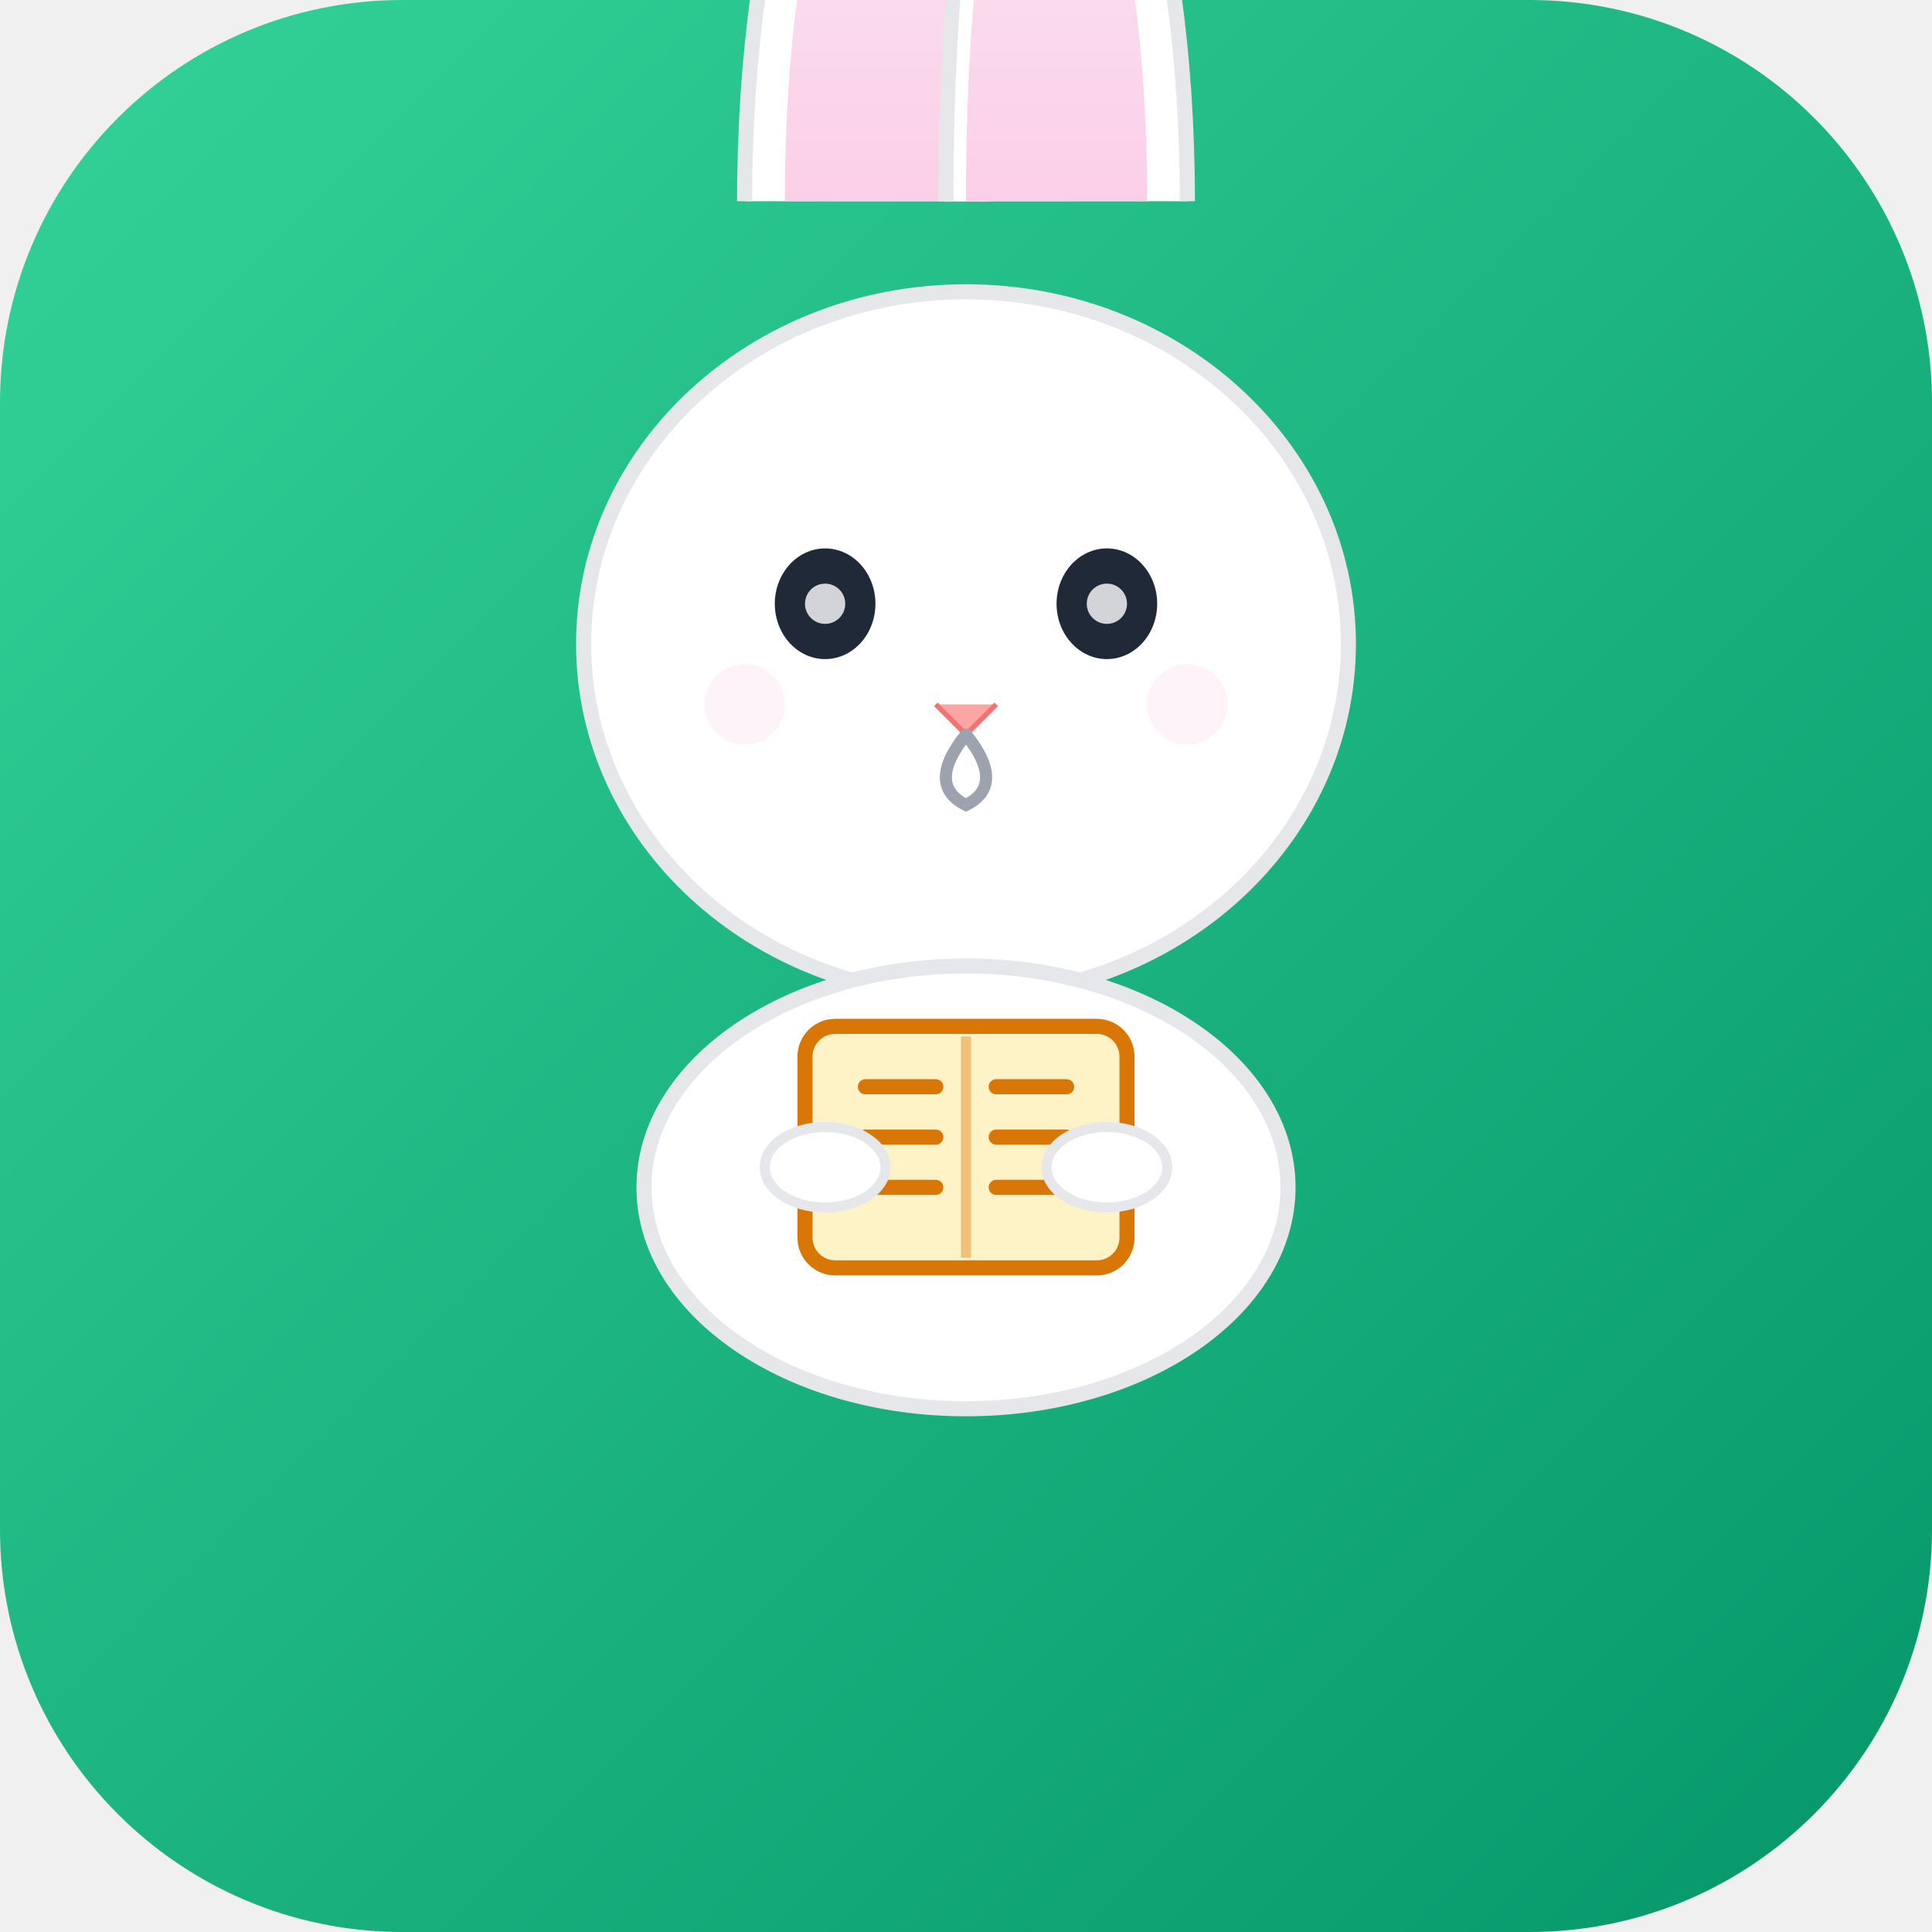
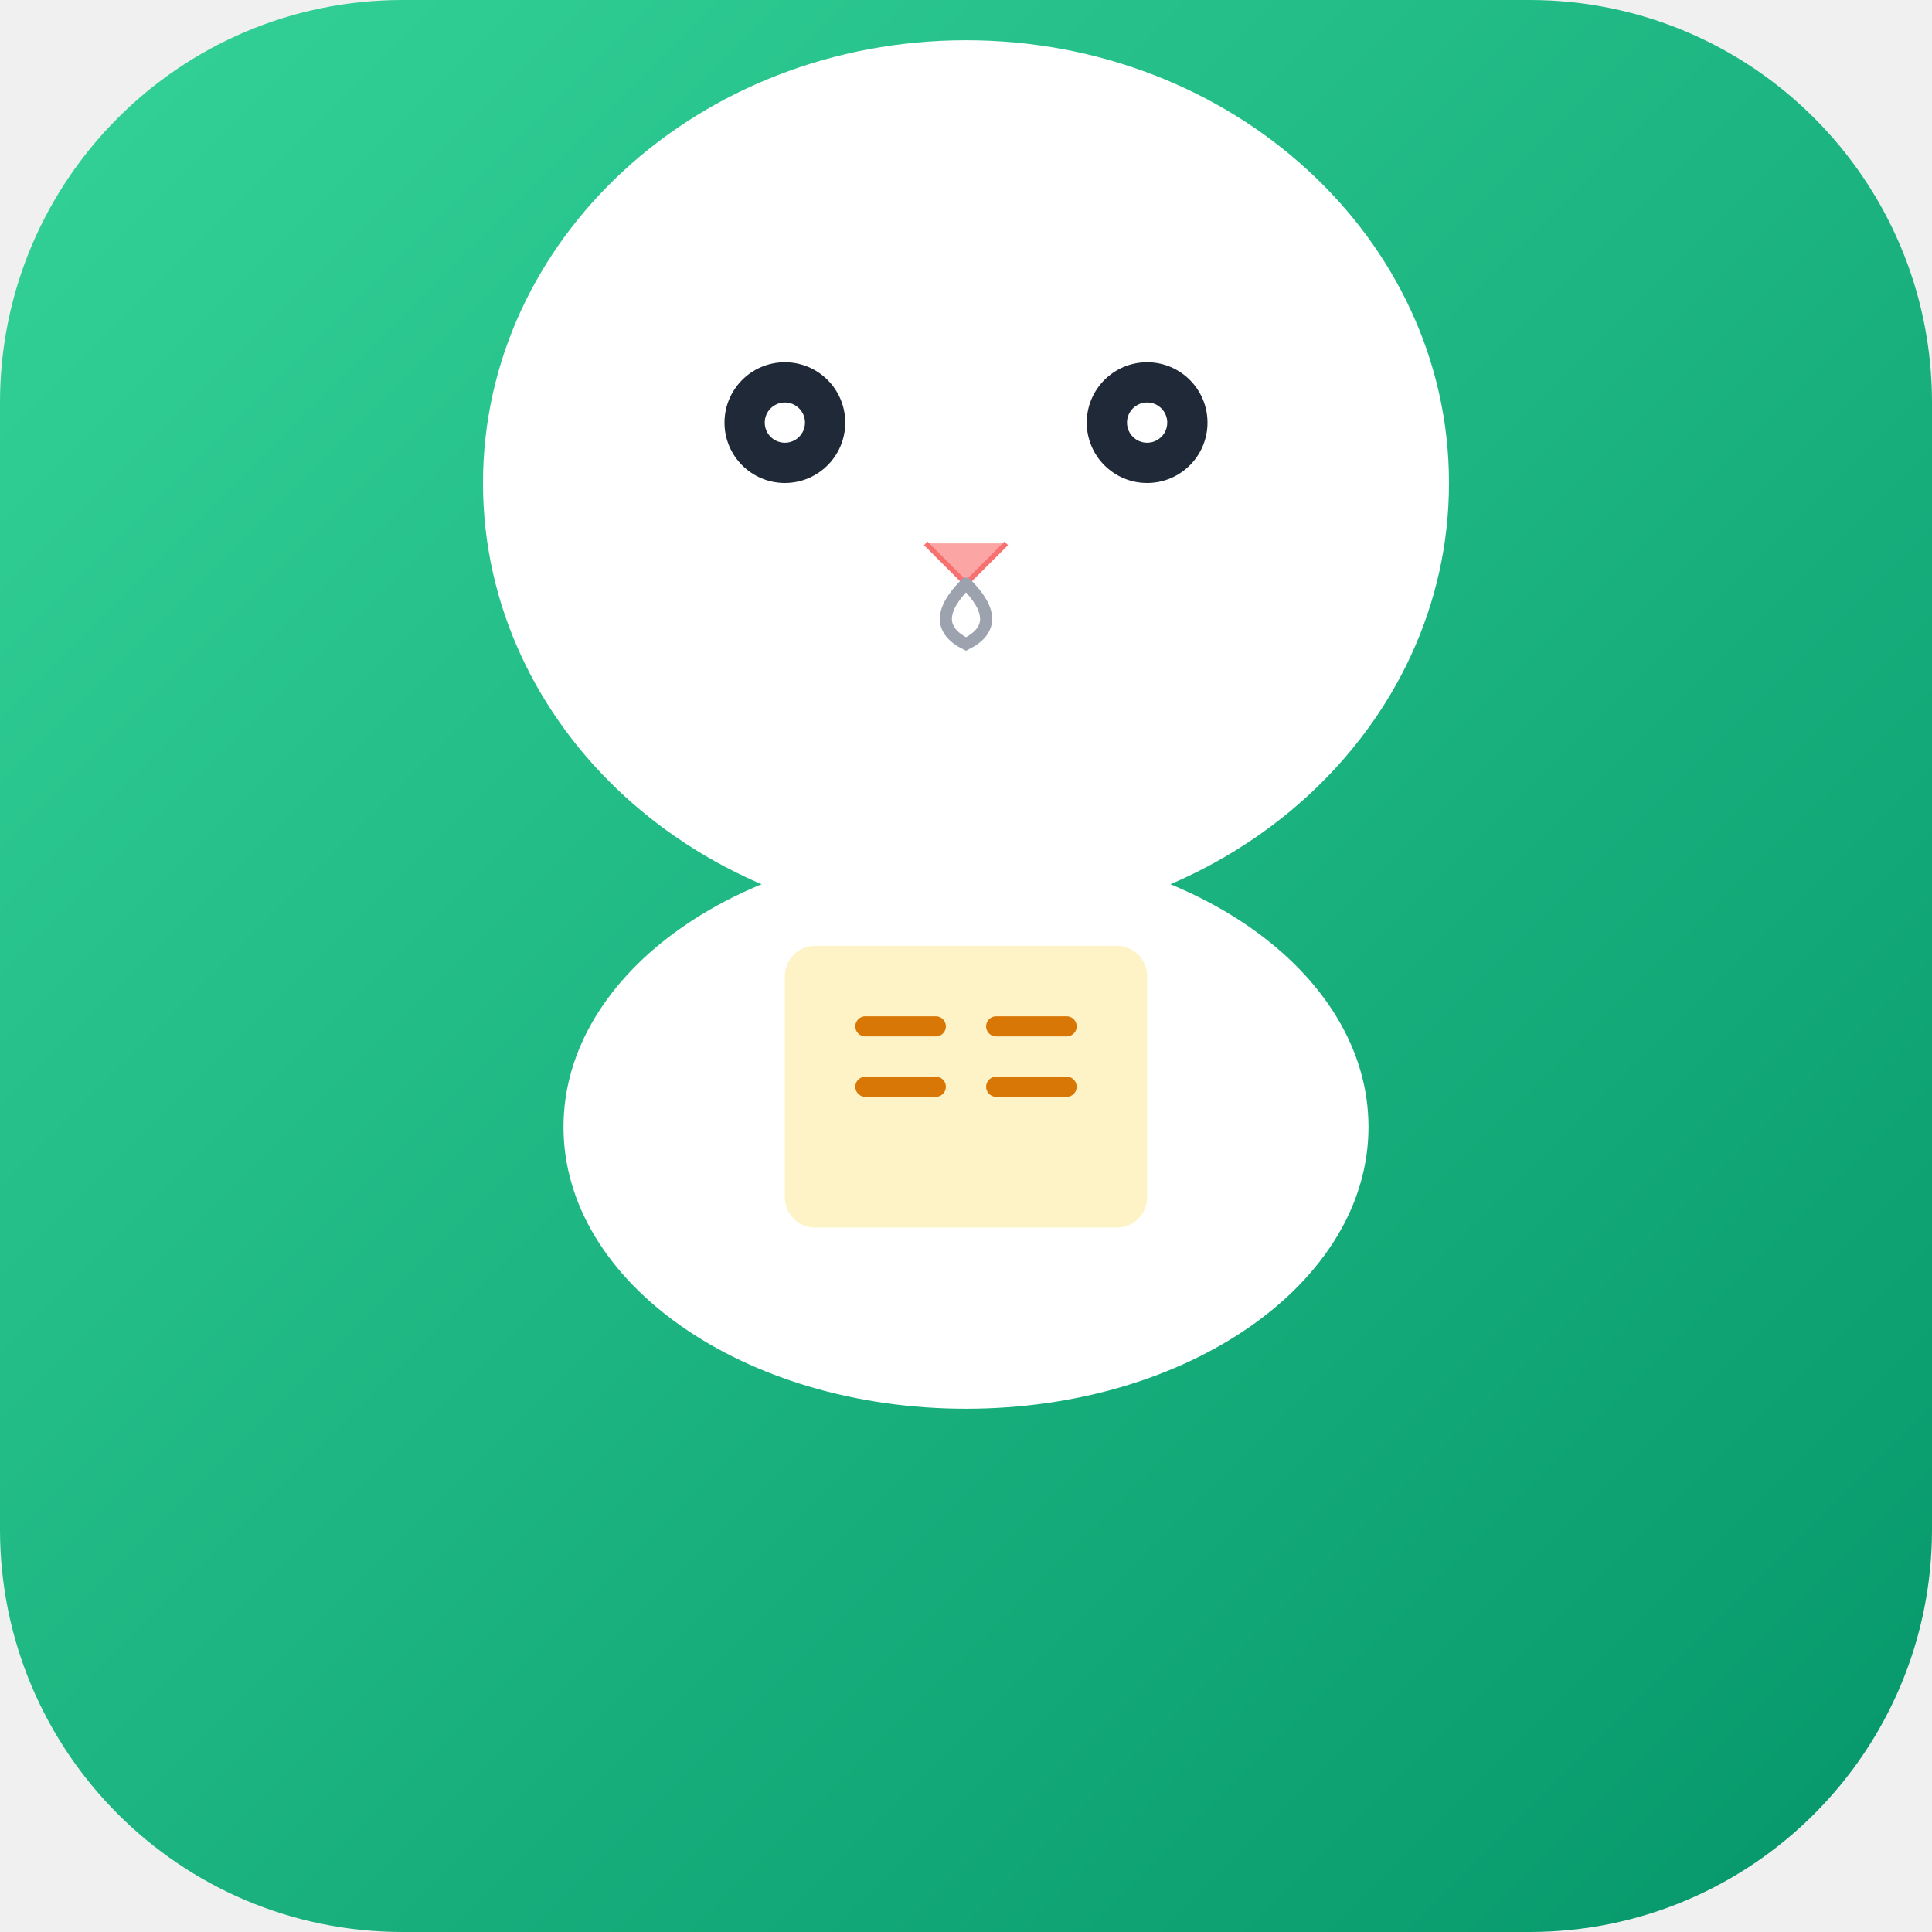
<svg xmlns="http://www.w3.org/2000/svg" width="192" height="192" viewBox="0 0 192 192">
  <defs>
    <linearGradient id="bg" x1="0%" y1="0%" x2="100%" y2="100%">
      <stop offset="0%" style="stop-color:#34d399" />
      <stop offset="100%" style="stop-color:#059669" />
    </linearGradient>
-     <linearGradient id="ear" x1="0%" y1="0%" x2="0%" y2="100%">
-       <stop offset="0%" style="stop-color:#fce7f3" />
-       <stop offset="100%" style="stop-color:#fbcfe8" />
-     </linearGradient>
  </defs>
  <rect width="192" height="192" rx="40" fill="url(#bg)" />
-   <g transform="translate(96, 100)">
-     <path d="M-22,-80 C-22,-110 -14,-130 -8,-130 C-2,-130 2,-110 2,-80" fill="white" stroke="#e5e7eb" stroke-width="1.5" />
-     <path d="M-18,-80 C-18,-105 -13,-122 -8,-122 C-3,-122 0,-105 0,-80" fill="url(#ear)" />
-     <path d="M22,-80 C22,-110 14,-130 8,-130 C2,-130 -2,-110 -2,-80" fill="white" stroke="#e5e7eb" stroke-width="1.5" />
-     <path d="M18,-80 C18,-105 13,-122 8,-122 C3,-122 0,-105 0,-80" fill="url(#ear)" />
-     <ellipse cx="0" cy="-36" rx="38" ry="35" fill="white" stroke="#e5e7eb" stroke-width="1.5" />
-     <ellipse cx="-14" cy="-40" rx="5" ry="5.5" fill="#1f2937" />
-     <ellipse cx="-14" cy="-40" rx="2" ry="2" fill="white" opacity="0.8" />
-     <ellipse cx="14" cy="-40" rx="5" ry="5.5" fill="#1f2937" />
-     <ellipse cx="14" cy="-40" rx="2" ry="2" fill="white" opacity="0.8" />
-     <path d="M-3,-30 L0,-27 L3,-30" fill="#fca5a5" stroke="#f87171" stroke-width="0.5" stroke-linejoin="round" />
-     <path d="M0,-27 Q-4,-22 0,-20 Q4,-22 0,-27" fill="none" stroke="#9ca3af" stroke-width="1.2" stroke-linecap="round" />
-     <circle cx="-22" cy="-30" r="4" fill="#fce7f3" opacity="0.5" />
-     <circle cx="22" cy="-30" r="4" fill="#fce7f3" opacity="0.5" />
-     <ellipse cx="0" cy="18" rx="32" ry="22" fill="white" stroke="#e5e7eb" stroke-width="1.5" />
-     <g transform="translate(0, 4)">
-       <rect x="-16" y="-2" width="32" height="24" rx="3" fill="#fef3c7" stroke="#d97706" stroke-width="1.5" />
-       <line x1="0" y1="-1" x2="0" y2="21" stroke="#d97706" stroke-width="1" opacity="0.4" />
-       <line x1="-10" y1="4" x2="-3" y2="4" stroke="#d97706" stroke-width="1.5" stroke-linecap="round" />
-       <line x1="-10" y1="9" x2="-3" y2="9" stroke="#d97706" stroke-width="1.5" stroke-linecap="round" />
-       <line x1="-10" y1="14" x2="-3" y2="14" stroke="#d97706" stroke-width="1.5" stroke-linecap="round" />
-       <line x1="3" y1="4" x2="10" y2="4" stroke="#d97706" stroke-width="1.5" stroke-linecap="round" />
-       <line x1="3" y1="9" x2="10" y2="9" stroke="#d97706" stroke-width="1.5" stroke-linecap="round" />
-       <line x1="3" y1="14" x2="10" y2="14" stroke="#d97706" stroke-width="1.5" stroke-linecap="round" />
-     </g>
-     <ellipse cx="-14" cy="16" rx="6" ry="4" fill="white" stroke="#e5e7eb" stroke-width="1" />
-     <ellipse cx="14" cy="16" rx="6" ry="4" fill="white" stroke="#e5e7eb" stroke-width="1" />
+   <g transform="translate(96, 88)">
+     <path d="M-20,-120 C-22,-160 -18,-175 -10,-175 C-2,-175 2,-160 0,-120" fill="white" opacity="0.95" />
+     <path d="M20,-120 C22,-160 18,-175 10,-175 C2,-175 -2,-160 0,-120" fill="white" opacity="0.95" />
+     <path d="M-16,-120 C-17,-150 -14,-162 -10,-162 C-6,-162 -3,-150 -2,-120" fill="#fbcfe8" opacity="0.6" />
+     <path d="M16,-120 C17,-150 14,-162 10,-162 C6,-162 3,-150 2,-120" fill="#fbcfe8" opacity="0.6" />
+     <ellipse cx="0" cy="-40" rx="48" ry="44" fill="white" />
+     <circle cx="-18" cy="-46" r="6" fill="#1f2937" />
+     <circle cx="-18" cy="-46" r="2" fill="white" />
+     <circle cx="18" cy="-46" r="6" fill="#1f2937" />
+     <circle cx="18" cy="-46" r="2" fill="white" />
+     <path d="M-4,-34 L0,-30 L4,-34" fill="#fca5a5" stroke="#f87171" stroke-width="0.5" stroke-linejoin="round" />
+     <path d="M0,-30 Q-4,-26 0,-24 Q4,-26 0,-30" fill="none" stroke="#9ca3af" stroke-width="1.2" stroke-linecap="round" />
+     <ellipse cx="0" cy="24" rx="40" ry="28" fill="white" />
+     <rect x="-18" y="6" width="36" height="28" rx="3" fill="#fef3c7" />
+     <line x1="-10" y1="14" x2="-3" y2="14" stroke="#d97706" stroke-width="2" stroke-linecap="round" />
+     <line x1="-10" y1="20" x2="-3" y2="20" stroke="#d97706" stroke-width="2" stroke-linecap="round" />
+     <line x1="3" y1="14" x2="10" y2="14" stroke="#d97706" stroke-width="2" stroke-linecap="round" />
+     <line x1="3" y1="20" x2="10" y2="20" stroke="#d97706" stroke-width="2" stroke-linecap="round" />
  </g>
</svg>
